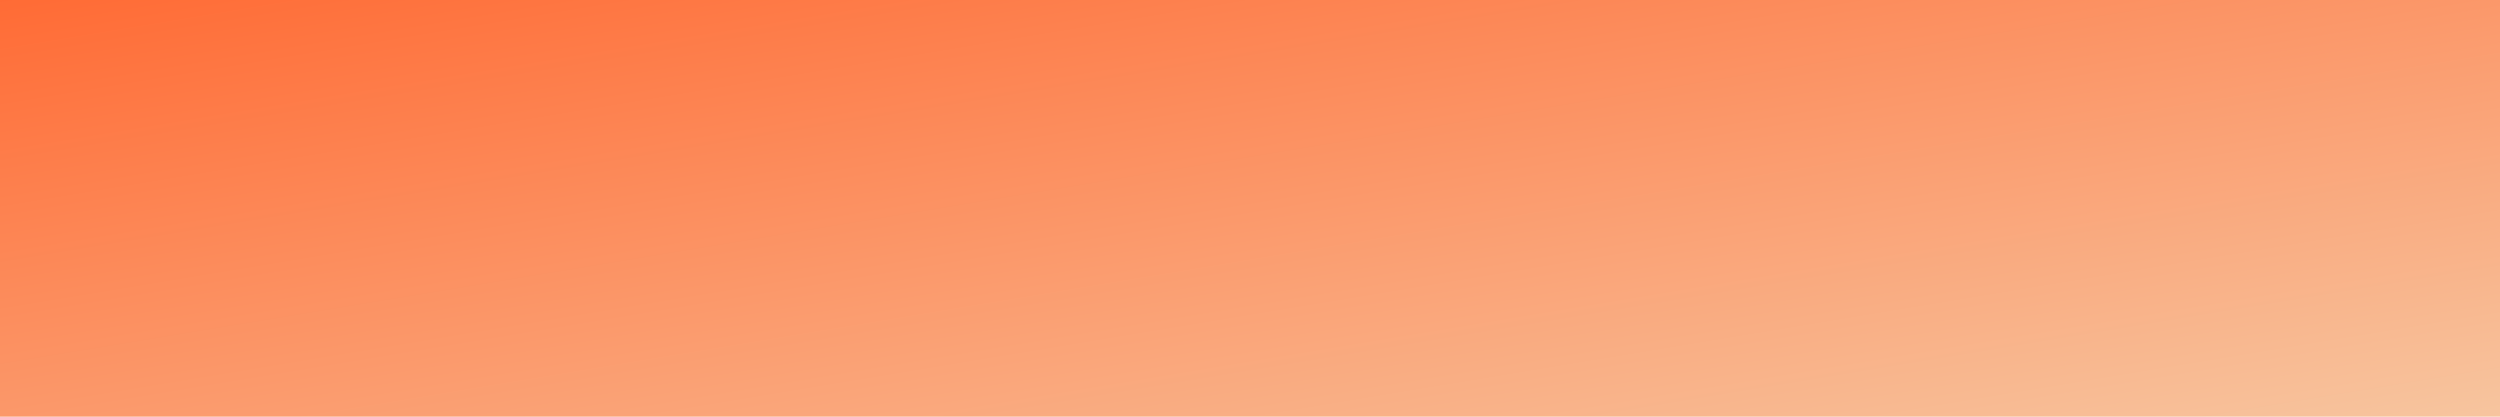
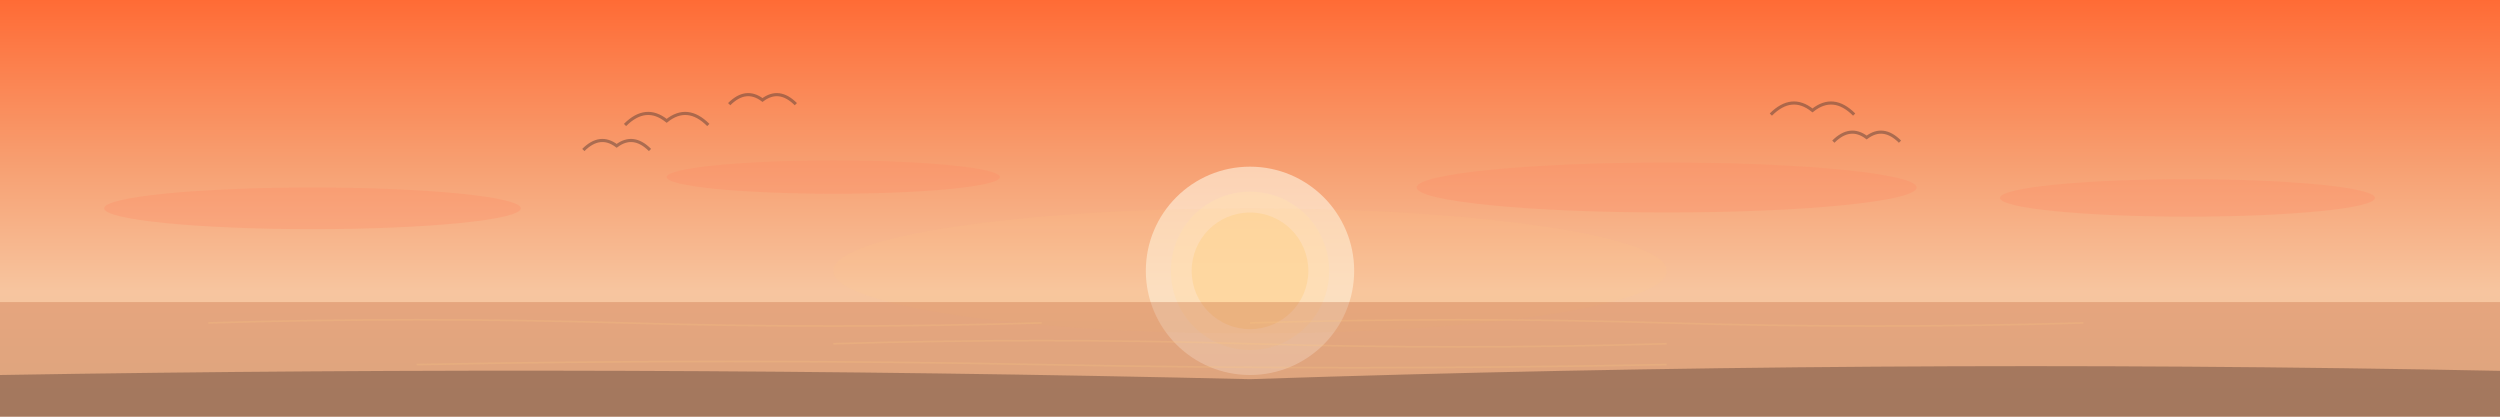
<svg xmlns="http://www.w3.org/2000/svg" width="1200" height="200" viewBox="0 0 1200 200">
  <defs>
-     <linearGradient id="g" x1="0%" y1="0%" x2="100%" y2="100%">
+     <linearGradient id="sky" x1="0%" y1="0%" x2="0%" y2="100%">
      <stop offset="0%" stop-color="#ff6b35" />
-       <stop offset="100%" stop-color="#f7c59f" />
+       <stop offset="40%" stop-color="#f7a072" />
+       <stop offset="70%" stop-color="#f7c59f" />
+       <stop offset="100%" stop-color="#e8c4a0" />
    </linearGradient>
  </defs>
-   <rect width="1200" height="200" fill="url(#g)" />
+   <rect width="1200" height="200" fill="url(#sky)" />
+   <circle cx="600" cy="130" r="50" fill="#fff3e0" opacity="0.6" />
+   <circle cx="600" cy="130" r="38" fill="#ffe0b2" opacity="0.5" />
+   <circle cx="600" cy="130" r="28" fill="#ffcc80" opacity="0.4" />
+   <ellipse cx="600" cy="130" rx="200" ry="30" fill="#ffcc80" opacity="0.1" />
+   <g fill="#ff8a65" opacity="0.3">
+     <ellipse cx="150" cy="100" rx="100" ry="10" />
+     <ellipse cx="400" cy="85" rx="80" ry="8" />
+     <ellipse cx="800" cy="90" rx="120" ry="12" />
+     <ellipse cx="1050" cy="95" rx="90" ry="9" />
+   </g>
+   <g fill="none" stroke="#5d4037" stroke-width="1.5" opacity="0.5">
+     <path d="M300 60 Q310 50 320 58 Q330 50 340 60" />
+     <path d="M350 50 Q358 42 366 48 Q374 42 382 50" />
+     <path d="M280 72 Q288 64 296 70 Q304 64 312 72" />
+     <path d="M850 55 Q860 45 870 53 Q880 45 890 55" />
+     <path d="M880 68 Q888 60 896 66 Q904 60 912 68" />
+   </g>
+   <path d="M0 145 L1200 145 L1200 200 L0 200Z" fill="#bf5a30" opacity="0.3" />
+   <g fill="none" stroke="#ffcc80" stroke-width="0.8" opacity="0.2">
+     <path d="M100 155 Q200 152 300 155 Q400 158 500 155" />
+     <path d="M400 165 Q500 162 600 165 Q700 168 800 165" />
+     <path d="M200 175 Q350 172 500 175 Q650 178 800 175" />
+     <path d="M600 155 Q700 152 800 155 Q900 158 1000 155" />
+   </g>
+   <path d="M0 180 Q300 175 600 182 Q900 172 1200 178 L1200 200 L0 200Z" fill="#4e342e" opacity="0.4" />
</svg>
